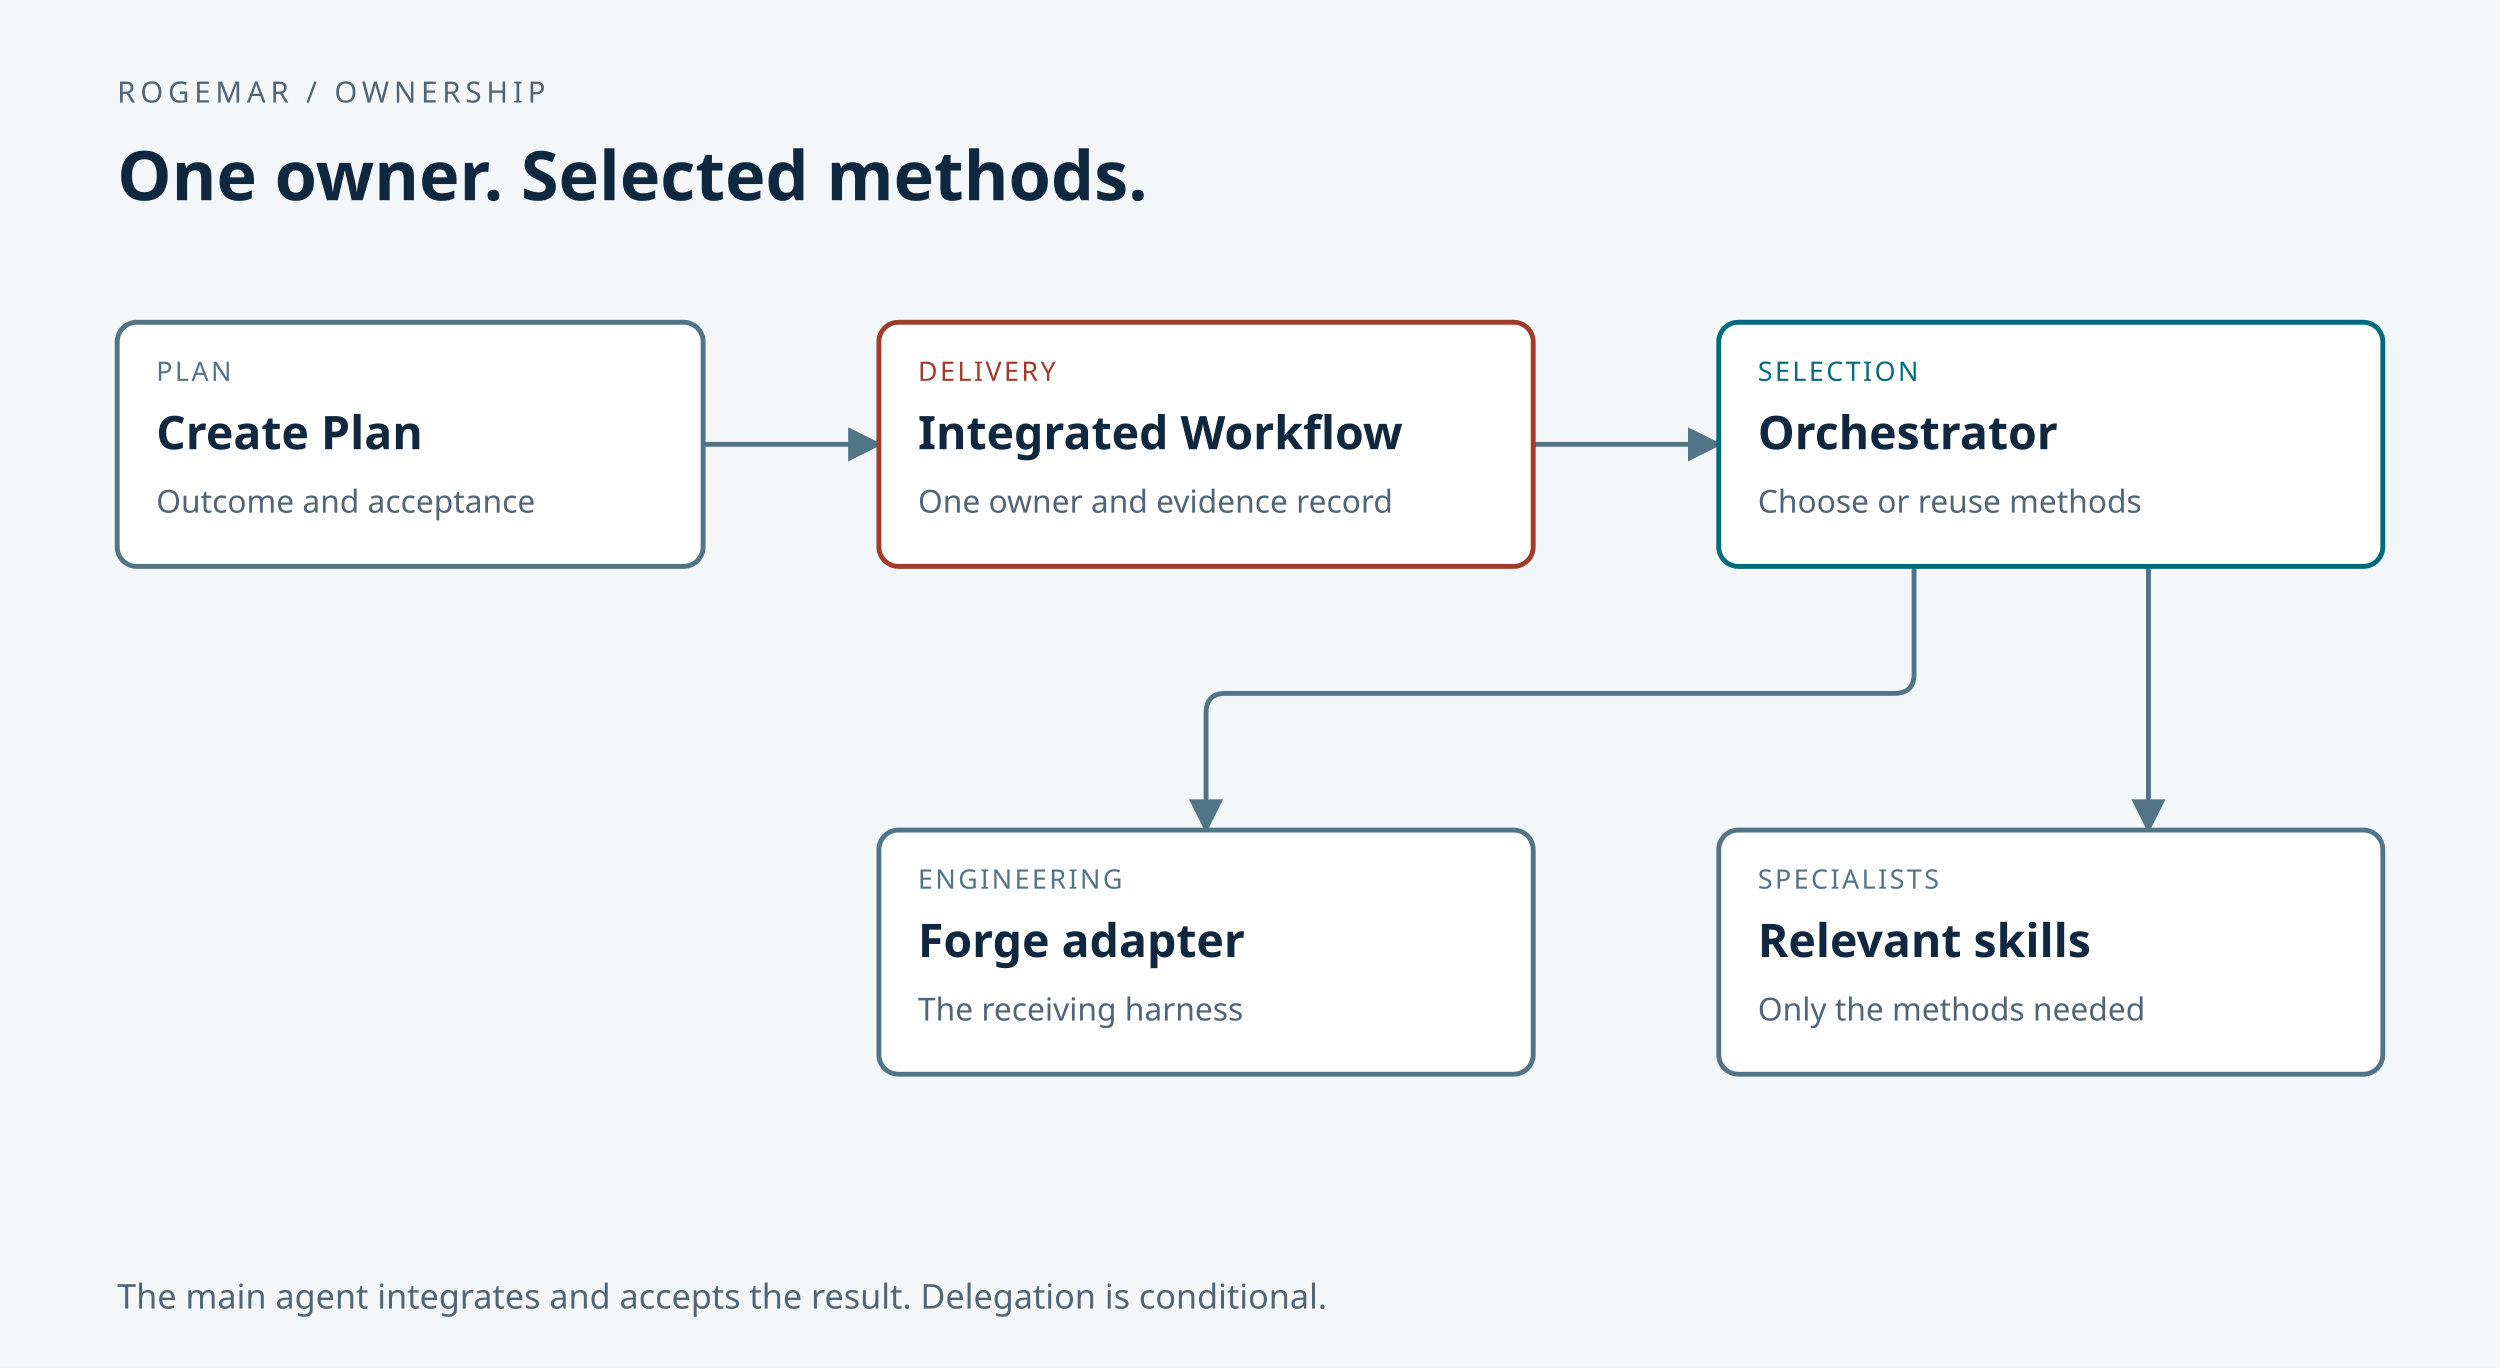
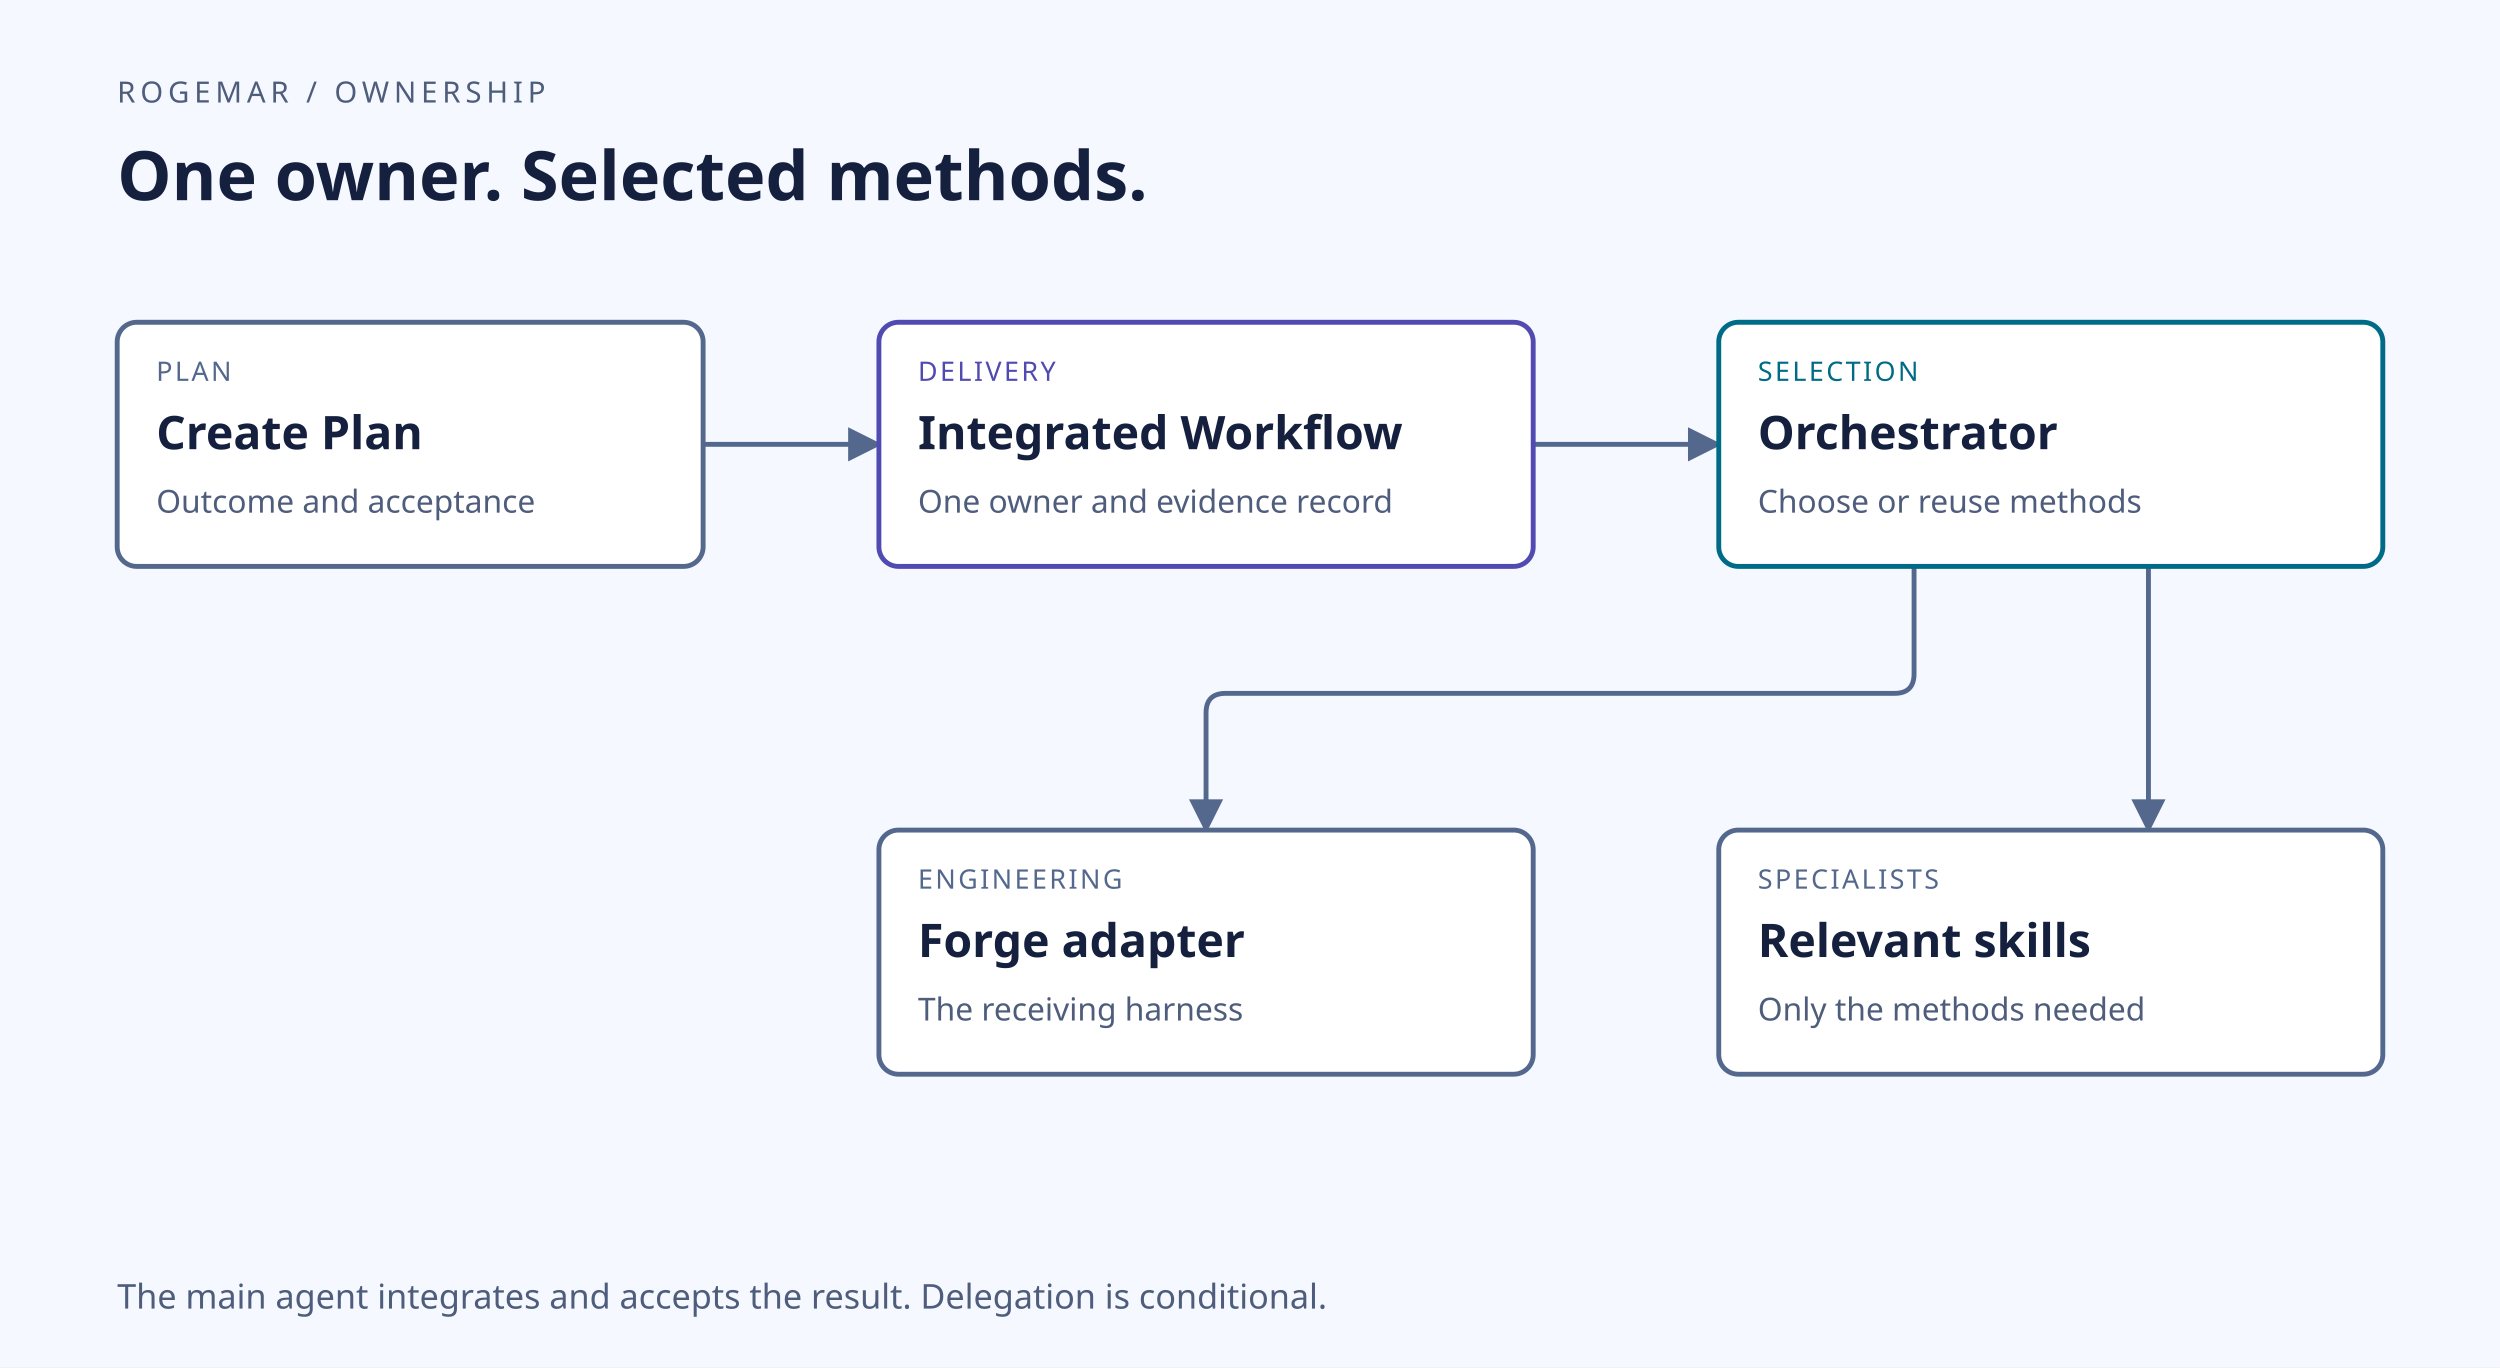
<svg xmlns="http://www.w3.org/2000/svg" viewBox="0 0 1024 560" role="img" aria-labelledby="ownership-light-title ownership-light-desc">
  <defs>
    <marker id="ownership-light-arrow" viewBox="0 0 10 10" refX="9" refY="5" markerWidth="7" markerHeight="7" orient="auto">
-       <path d="M0 0 L10 5 L0 10" fill="#527487" />
+       <path d="M0 0 L10 5 L0 10" fill="#53688c" />
    </marker>
  </defs>
-   <rect width="1024" height="560" fill="#f4f7fa" />
-   <text x="48" y="42" fill="#506678" font-family="system-ui,sans-serif" font-size="12" letter-spacing="2">ROGEMAR / OWNERSHIP</text>
-   <text x="48" y="82" fill="#10283f" font-family="system-ui,sans-serif" font-size="28" font-weight="700">One owner. Selected methods.</text>
-   <path d="M288 182 H360" fill="none" stroke="#527487" stroke-width="2" marker-end="url(#ownership-light-arrow)" />
-   <path d="M628 182 H704" fill="none" stroke="#527487" stroke-width="2" marker-end="url(#ownership-light-arrow)" />
-   <path d="M784 232 V276 Q784 284 776 284 H502 Q494 284 494 292 V340" fill="none" stroke="#527487" stroke-width="2" marker-end="url(#ownership-light-arrow)" />
-   <path d="M880 232 V340" fill="none" stroke="#527487" stroke-width="2" marker-end="url(#ownership-light-arrow)" />
+   <rect width="1024" height="560" fill="#f5f8ff" />
+   <text x="48" y="42" fill="#4e5d7c" font-family="system-ui,sans-serif" font-size="12" letter-spacing="2">ROGEMAR / OWNERSHIP</text>
+   <text x="48" y="82" fill="#14203e" font-family="system-ui,sans-serif" font-size="28" font-weight="700">One owner. Selected methods.</text>
+   <path d="M288 182 H360" fill="none" stroke="#53688c" stroke-width="2" marker-end="url(#ownership-light-arrow)" />
+   <path d="M628 182 H704" fill="none" stroke="#53688c" stroke-width="2" marker-end="url(#ownership-light-arrow)" />
+   <path d="M784 232 V276 Q784 284 776 284 H502 Q494 284 494 292 V340" fill="none" stroke="#53688c" stroke-width="2" marker-end="url(#ownership-light-arrow)" />
+   <path d="M880 232 V340" fill="none" stroke="#53688c" stroke-width="2" marker-end="url(#ownership-light-arrow)" />
  <g data-step="0">
-     <rect x="48" y="132" width="240" height="100" rx="8" fill="#ffffff" stroke="#527487" stroke-width="2" />
-     <text x="64" y="156" fill="#527487" font-family="system-ui,sans-serif" font-size="11" letter-spacing="1">PLAN</text>
-     <text x="64" y="184" fill="#10283f" font-family="system-ui,sans-serif" font-size="19" font-weight="650">Create Plan</text>
-     <text x="64" y="210" fill="#506678" font-family="system-ui,sans-serif" font-size="13">Outcome and acceptance</text>
+     <rect x="48" y="132" width="240" height="100" rx="8" fill="#ffffff" stroke="#53688c" stroke-width="2" />
+     <text x="64" y="156" fill="#53688c" font-family="system-ui,sans-serif" font-size="11" letter-spacing="1">PLAN</text>
+     <text x="64" y="184" fill="#14203e" font-family="system-ui,sans-serif" font-size="19" font-weight="650">Create Plan</text>
+     <text x="64" y="210" fill="#4e5d7c" font-family="system-ui,sans-serif" font-size="13">Outcome and acceptance</text>
  </g>
  <g data-step="1">
-     <rect x="360" y="132" width="268" height="100" rx="8" fill="#ffffff" stroke="#a13c2b" stroke-width="2" />
-     <text x="376" y="156" fill="#a13c2b" font-family="system-ui,sans-serif" font-size="11" letter-spacing="1">DELIVERY</text>
-     <text x="376" y="184" fill="#10283f" font-family="system-ui,sans-serif" font-size="19" font-weight="650">Integrated Workflow</text>
-     <text x="376" y="210" fill="#506678" font-family="system-ui,sans-serif" font-size="13">One owner and evidence record</text>
+     <rect x="360" y="132" width="268" height="100" rx="8" fill="#ffffff" stroke="#514ab0" stroke-width="2" />
+     <text x="376" y="156" fill="#514ab0" font-family="system-ui,sans-serif" font-size="11" letter-spacing="1">DELIVERY</text>
+     <text x="376" y="184" fill="#14203e" font-family="system-ui,sans-serif" font-size="19" font-weight="650">Integrated Workflow</text>
+     <text x="376" y="210" fill="#4e5d7c" font-family="system-ui,sans-serif" font-size="13">One owner and evidence record</text>
  </g>
  <g data-step="2">
-     <rect x="704" y="132" width="272" height="100" rx="8" fill="#ffffff" stroke="#006b7d" stroke-width="2" />
-     <text x="720" y="156" fill="#006b7d" font-family="system-ui,sans-serif" font-size="11" letter-spacing="1">SELECTION</text>
-     <text x="720" y="184" fill="#10283f" font-family="system-ui,sans-serif" font-size="19" font-weight="650">Orchestrator</text>
-     <text x="720" y="210" fill="#506678" font-family="system-ui,sans-serif" font-size="13">Choose or reuse methods</text>
+     <rect x="704" y="132" width="272" height="100" rx="8" fill="#ffffff" stroke="#006b86" stroke-width="2" />
+     <text x="720" y="156" fill="#006b86" font-family="system-ui,sans-serif" font-size="11" letter-spacing="1">SELECTION</text>
+     <text x="720" y="184" fill="#14203e" font-family="system-ui,sans-serif" font-size="19" font-weight="650">Orchestrator</text>
+     <text x="720" y="210" fill="#4e5d7c" font-family="system-ui,sans-serif" font-size="13">Choose or reuse methods</text>
  </g>
  <g data-step="3">
-     <rect x="360" y="340" width="268" height="100" rx="8" fill="#ffffff" stroke="#527487" stroke-width="2" />
-     <text x="376" y="364" fill="#527487" font-family="system-ui,sans-serif" font-size="11" letter-spacing="1">ENGINEERING</text>
-     <text x="376" y="392" fill="#10283f" font-family="system-ui,sans-serif" font-size="19" font-weight="650">Forge adapter</text>
-     <text x="376" y="418" fill="#506678" font-family="system-ui,sans-serif" font-size="13">The receiving harness</text>
+     <rect x="360" y="340" width="268" height="100" rx="8" fill="#ffffff" stroke="#53688c" stroke-width="2" />
+     <text x="376" y="364" fill="#53688c" font-family="system-ui,sans-serif" font-size="11" letter-spacing="1">ENGINEERING</text>
+     <text x="376" y="392" fill="#14203e" font-family="system-ui,sans-serif" font-size="19" font-weight="650">Forge adapter</text>
+     <text x="376" y="418" fill="#4e5d7c" font-family="system-ui,sans-serif" font-size="13">The receiving harness</text>
  </g>
  <g data-step="4">
-     <rect x="704" y="340" width="272" height="100" rx="8" fill="#ffffff" stroke="#527487" stroke-width="2" />
-     <text x="720" y="364" fill="#527487" font-family="system-ui,sans-serif" font-size="11" letter-spacing="1">SPECIALISTS</text>
-     <text x="720" y="392" fill="#10283f" font-family="system-ui,sans-serif" font-size="19" font-weight="650">Relevant skills</text>
-     <text x="720" y="418" fill="#506678" font-family="system-ui,sans-serif" font-size="13">Only the methods needed</text>
+     <rect x="704" y="340" width="272" height="100" rx="8" fill="#ffffff" stroke="#53688c" stroke-width="2" />
+     <text x="720" y="364" fill="#53688c" font-family="system-ui,sans-serif" font-size="11" letter-spacing="1">SPECIALISTS</text>
+     <text x="720" y="392" fill="#14203e" font-family="system-ui,sans-serif" font-size="19" font-weight="650">Relevant skills</text>
+     <text x="720" y="418" fill="#4e5d7c" font-family="system-ui,sans-serif" font-size="13">Only the methods needed</text>
  </g>
-   <text x="48" y="536" fill="#506678" font-family="system-ui,sans-serif" font-size="14">The main agent integrates and accepts the result. Delegation is conditional.</text>
+   <text x="48" y="536" fill="#4e5d7c" font-family="system-ui,sans-serif" font-size="14">The main agent integrates and accepts the result. Delegation is conditional.</text>
</svg>
